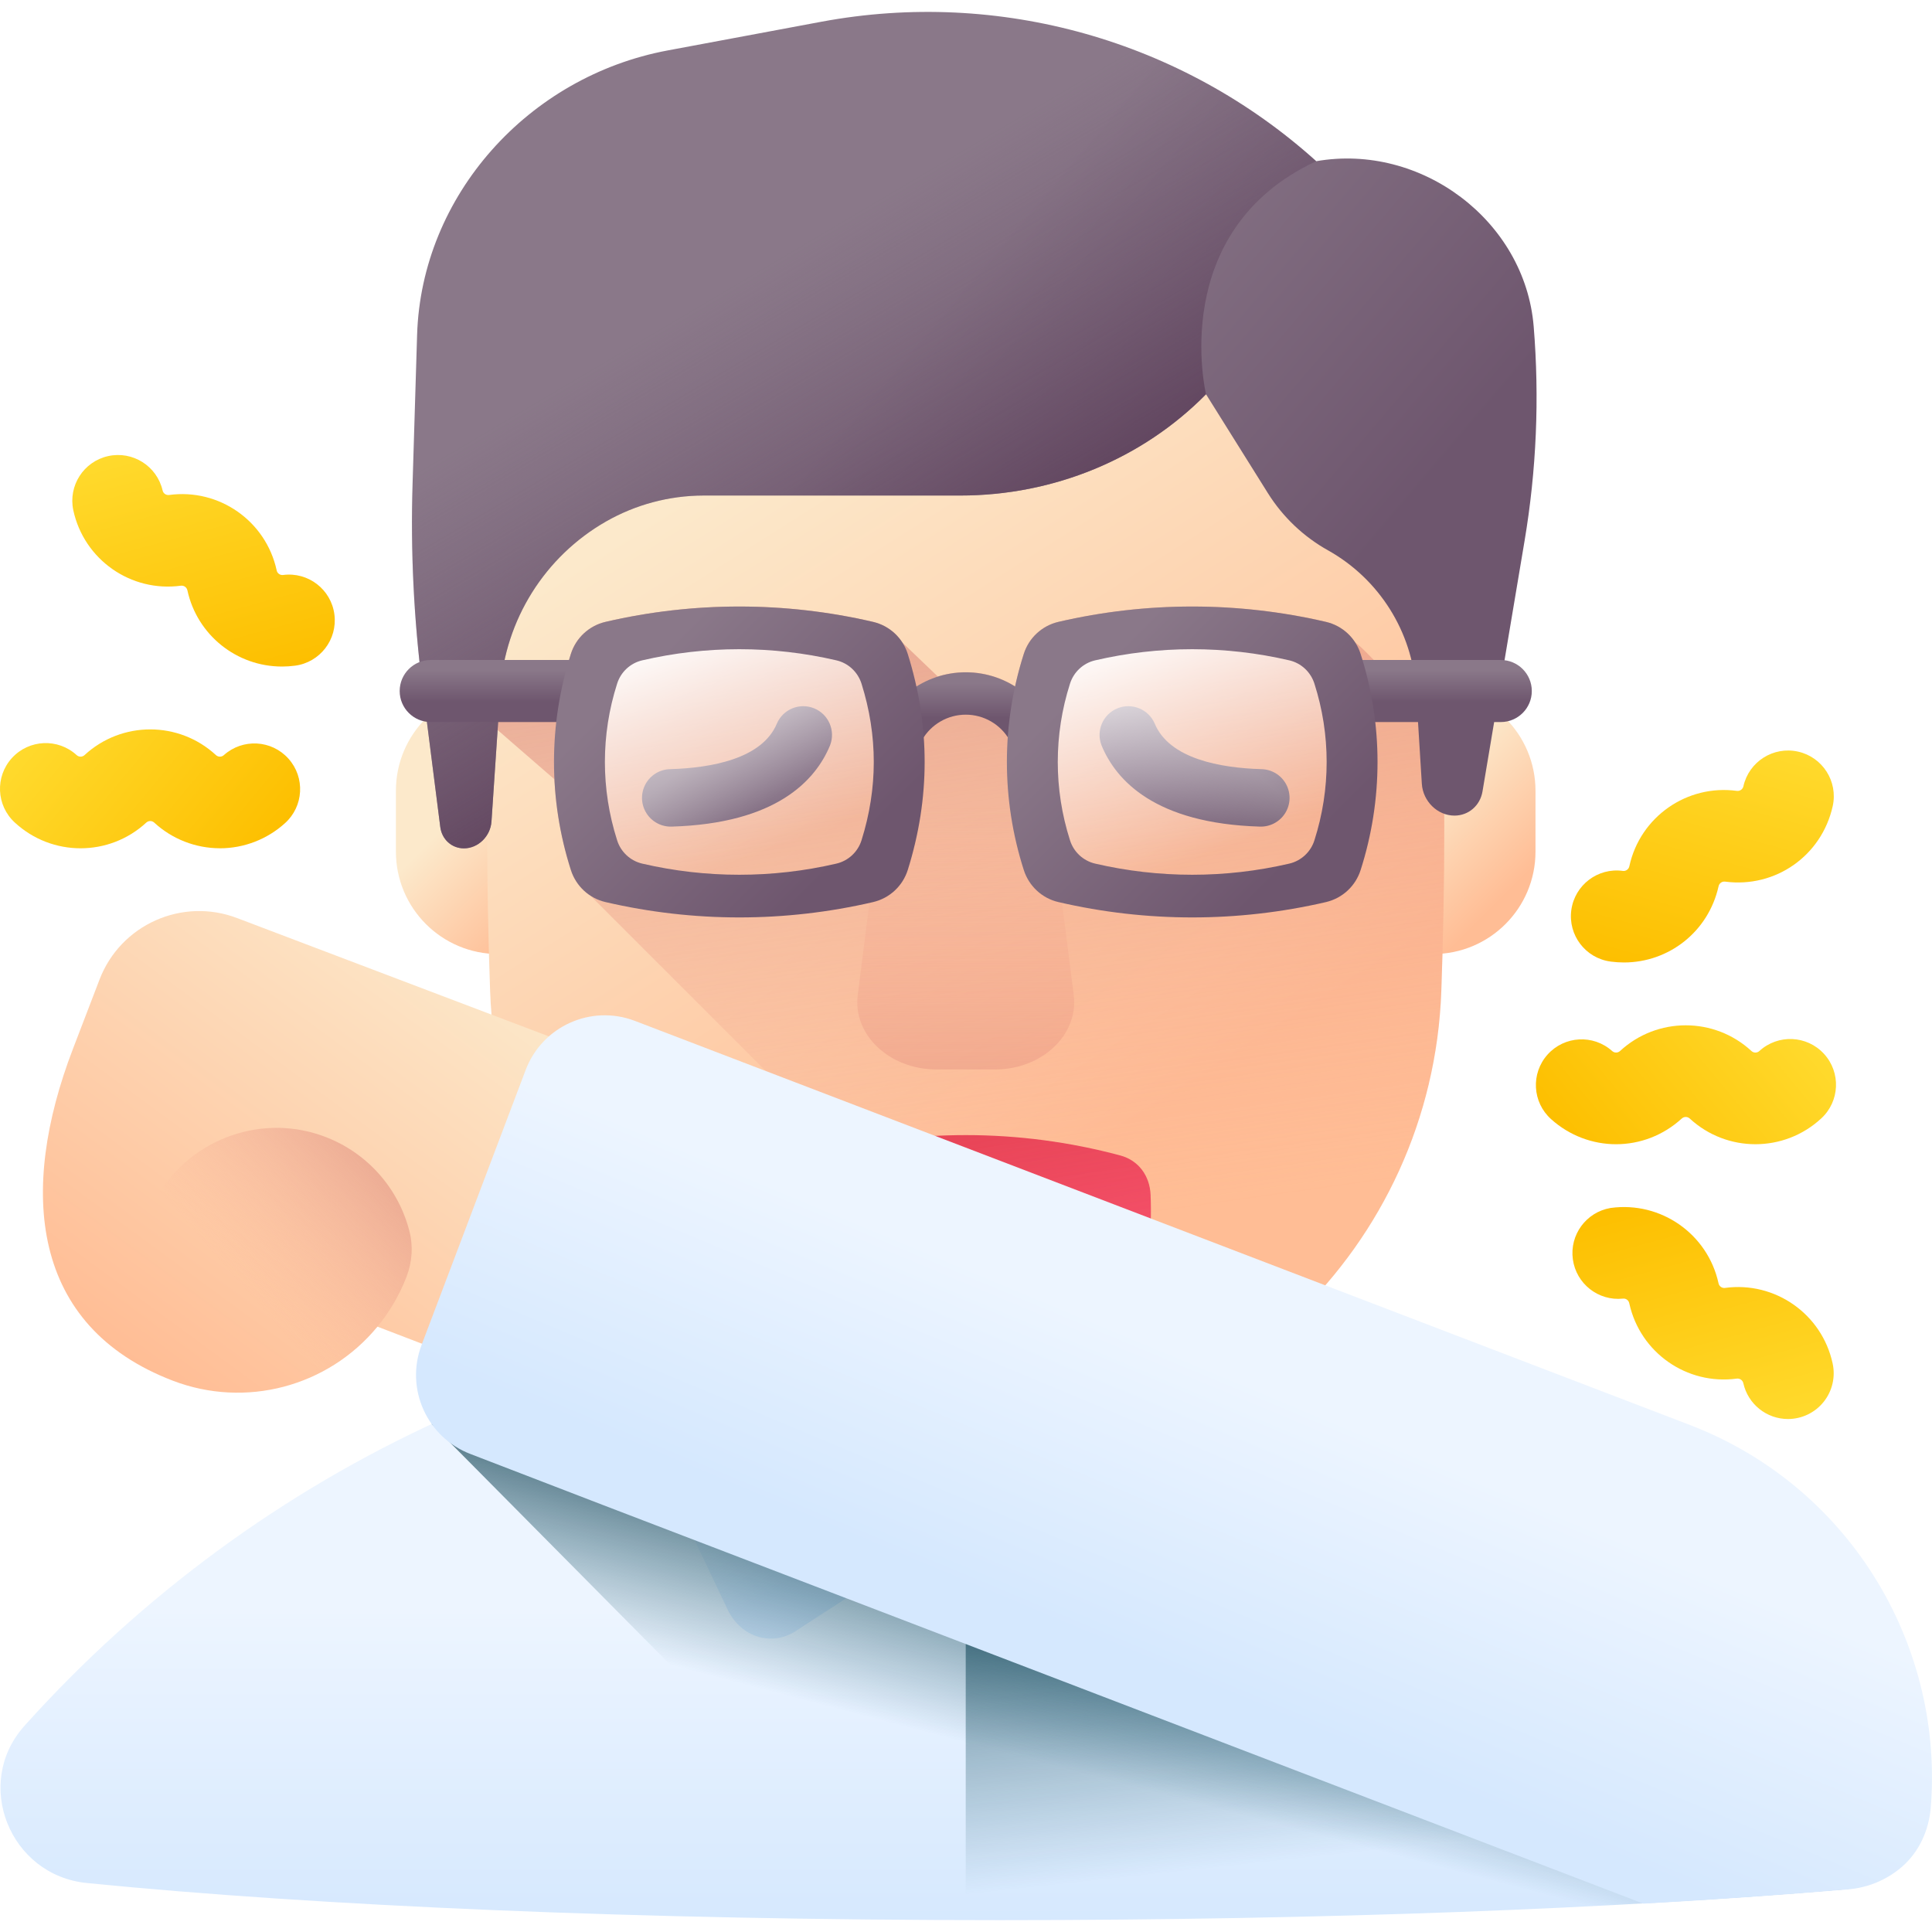
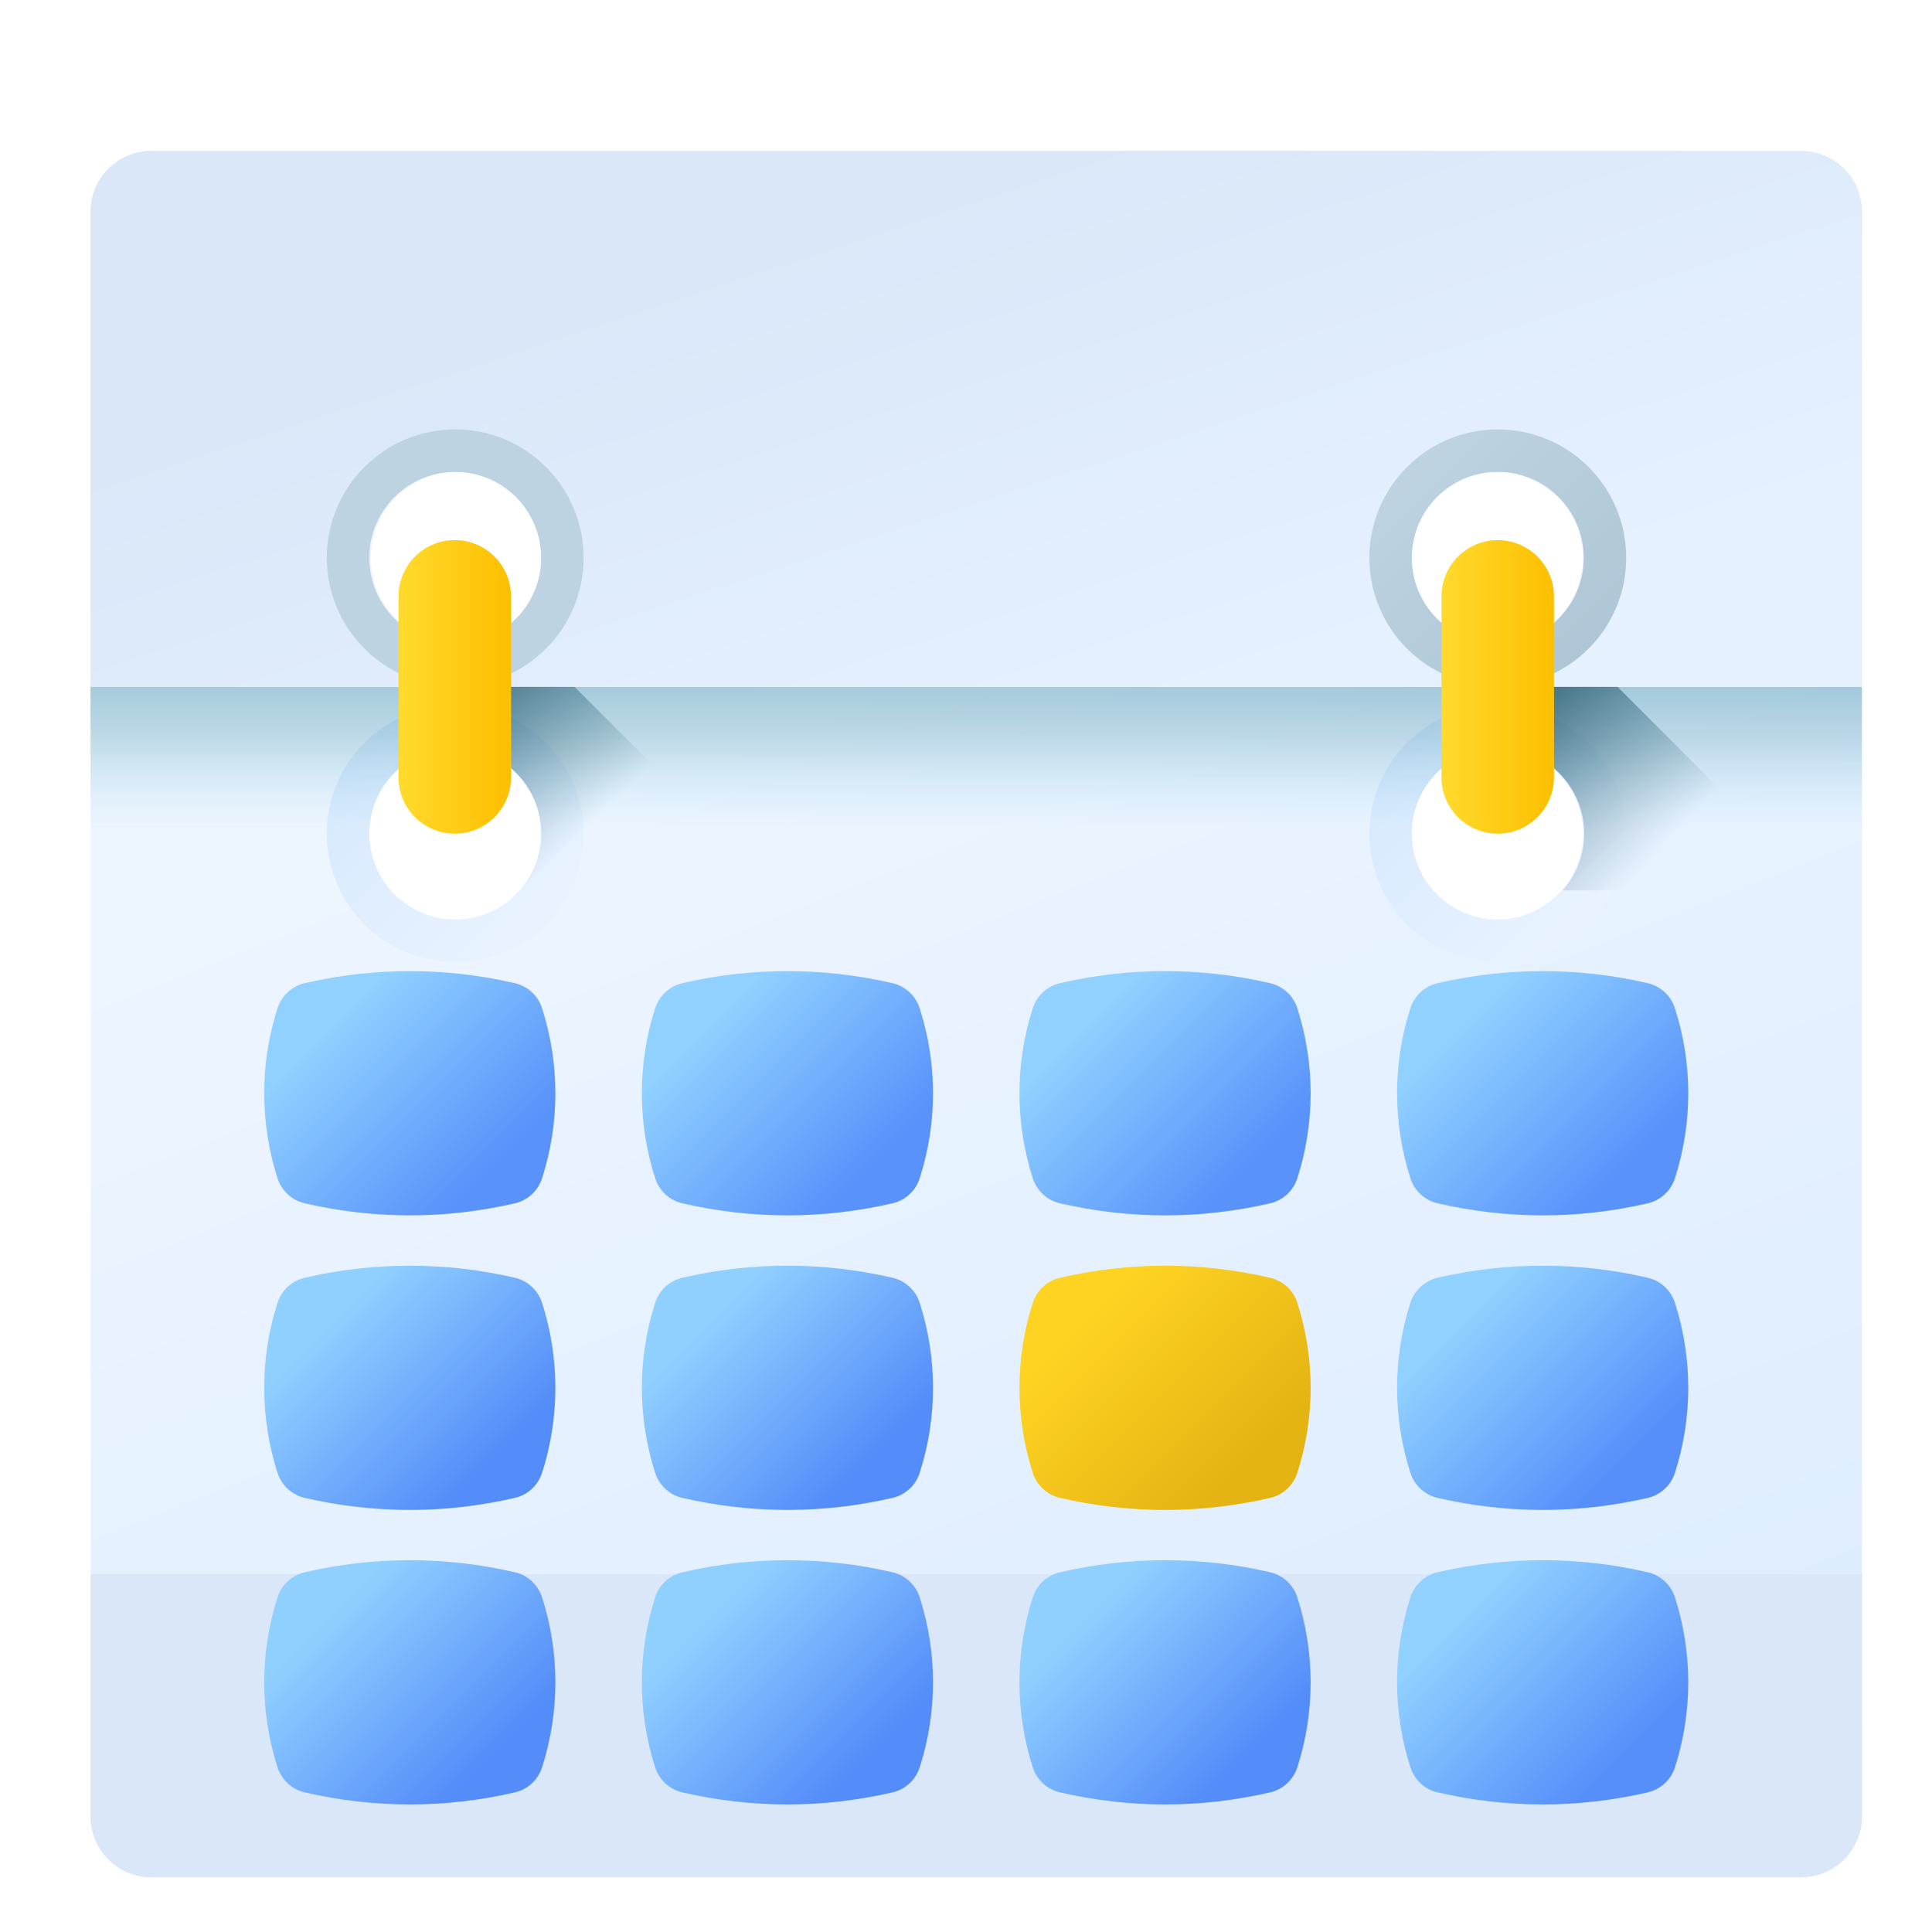
<svg xmlns="http://www.w3.org/2000/svg" width="64" height="64" fill="none" viewBox="0 0 64 64">
-   <path fill="url(#paint0_linear)" d="M63.166 57.356c1.723 1.939.495 5.01-2.09 5.232-7.402.635-17.204 1.019-27.957 1.019-11.902 0-22.639-.471-30.245-1.23-2.553-.254-3.778-3.303-2.06-5.21l.038-.043c7.644-8.492 18.725-13.831 31.052-13.831 12.194 0 23.16 5.218 30.798 13.549.156.17.311.341.464.514z" />
-   <path fill="url(#paint1_linear)" d="M62.703 56.84c-7.62-8.31-18.552-13.522-30.712-13.547v20.312l1.13.001c10.752 0 20.553-.384 27.956-1.019 2.584-.221 3.813-3.293 2.09-5.232a41.923 41.923 0 00-.464-.514z" />
-   <path fill="url(#paint2_linear)" d="M31.99 50.441c2.912 0 5.272-1.462 5.272-3.267s-2.36-3.268-5.271-3.268-5.271 1.463-5.271 3.268c0 1.805 2.36 3.267 5.27 3.267z" />
-   <path fill="url(#paint3_linear)" d="M20.523 42.647v2.46c0 .452.1.897.29 1.296l3.293 6.92c.43.904 1.448 1.228 2.242.714l5.643-3.66-11.468-7.73z" />
-   <path fill="url(#paint4_linear)" d="M43.458 42.647v2.46c0 .452-.1.897-.29 1.296l-3.293 6.92c-.43.904-1.448 1.228-2.242.714l-5.643-3.66 11.468-7.73z" />
-   <path fill="url(#paint5_linear)" d="M16.507 31.604a3.392 3.392 0 01-3.392-3.392v-2.017a3.392 3.392 0 116.784 0v2.017a3.392 3.392 0 01-3.392 3.392z" />
-   <path fill="url(#paint6_linear)" d="M47.473 31.604a3.392 3.392 0 01-3.392-3.392v-2.017a3.392 3.392 0 116.784 0v2.017a3.392 3.392 0 01-3.392 3.392z" />
-   <path fill="url(#paint7_linear)" d="M31.99 48.01c8.476 0 15.449-6.702 15.755-15.172.131-3.632.131-7.266 0-10.897-.306-8.47-7.279-15.171-15.754-15.171-8.476 0-15.449 6.7-15.755 15.17a150.902 150.902 0 000 10.898c.306 8.47 7.279 15.171 15.755 15.171z" />
-   <path fill="url(#paint8_linear)" d="M38.115 39.583c-.026-.636-.402-1.144-.998-1.305a19.759 19.759 0 00-10.252 0c-.596.161-.973.67-.999 1.305-.1 2.46.488 4.48 1.575 6.134.22.336.627.583 1.073.658 2.336.391 4.618.391 6.953 0 .447-.075.853-.322 1.074-.658 1.087-1.655 1.674-3.674 1.574-6.134z" />
-   <path fill="url(#paint9_linear)" d="M36.29 43.774c.237.364.068.941-.289.983-1.02.119-2.371.19-3.854.19-1.64 0-3.12-.088-4.169-.23-.352-.048-.52-.62-.284-.978a.14.14 0 01.005-.008c1.054-1.594 2.582-2.596 4.28-2.596 1.682 0 3.194.98 4.247 2.543l.063.096z" />
-   <path fill="url(#paint10_linear)" d="M45.51 21.863c-.045-.038-.428-.457-.618-.579a1.575 1.575 0 00-.971-.684 19.568 19.568 0 00-8.859 0 1.581 1.581 0 00-1.152 1.07 12.56 12.56 0 00-.283 1.07 3.06 3.06 0 00-2.56-.329l-1.177-1.127a1.576 1.576 0 00-.972-.684 19.568 19.568 0 00-8.858 0 1.581 1.581 0 00-1.153 1.07c-.02.064-.037.129-.056.193h-2.612l-.003.076v.014a141.484 141.484 0 00-.057 1.962v.003l2.186 1.897c.05 1.002.23 2.002.542 2.998.113.36.348.663.655.86l17.5 17.5c6.028-2.046 10.44-7.638 10.683-14.337.13-3.631.13-7.266 0-10.897l-.004-.076h-2.23z" />
-   <path fill="url(#paint11_linear)" d="M32.963 35.426h-1.944c-1.558 0-2.772-1.149-2.605-2.465l1.016-8.031h5.121l1.017 8.03c.167 1.317-1.047 2.466-2.605 2.466z" />
-   <path fill="url(#paint12_linear)" d="M16.281 27.213l.292-4.355a6.989 6.989 0 013.5-5.582 6.538 6.538 0 013.223-.861h8.517c3.095 0 6.034-1.218 8.138-3.355l2.052 3.28A5.535 5.535 0 0044 18.235a5.724 5.724 0 012.908 4.624l.192 3.105c.036.58.52 1.054 1.08 1.054.468 0 .852-.332.93-.802l1.392-8.292a28.7 28.7 0 00.303-7.113c-.29-3.504-3.73-6.079-7.204-5.471A19.221 19.221 0 0027.21.72l-5.093.951c-4.616.862-8.157 4.802-8.3 9.422l-.15 4.926c-.07 2.229.04 4.489.33 6.76l.588 4.617c.053.412.38.707.783.707.471 0 .88-.4.913-.89z" />
-   <path fill="url(#paint13_linear)" d="M43.602 5.34A19.222 19.222 0 0027.21.72l-5.093.951c-4.616.862-8.157 4.802-8.3 9.422l-.15 4.926c-.07 2.229.04 4.489.33 6.76l.588 4.617c.053.412.38.707.783.707.471 0 .88-.4.913-.89l.292-4.355a6.989 6.989 0 013.5-5.582 6.538 6.538 0 013.223-.861h8.517c3.095 0 6.034-1.218 8.138-3.355 0 0-1.306-5.41 3.651-7.72z" />
-   <path fill="url(#paint14_linear)" d="M19.434 23.919h-5.166a1.028 1.028 0 110-2.056h5.166v2.056z" />
-   <path fill="url(#paint15_linear)" d="M44.549 23.919h5.166a1.028 1.028 0 100-2.056h-5.166v2.056z" />
-   <path fill="url(#paint16_linear)" d="M30.544 24.512a1.67 1.67 0 012.896 0h1.515a3.08 3.08 0 00-5.927 0h1.516z" />
-   <path fill="url(#paint17_linear)" d="M27.5 24.683a.127.127 0 01-.003.007c-.484 1.17-1.785 2.587-5.238 2.692a.952.952 0 11-.058-1.903c1.345-.04 3.05-.336 3.536-1.515a.952.952 0 011.762.72z" />
-   <path fill="url(#paint18_linear)" d="M36.487 24.683l.002.007c.483 1.17 1.784 2.587 5.238 2.692a.952.952 0 10.058-1.903c-1.345-.04-3.05-.336-3.536-1.515a.952.952 0 00-1.762.72z" />
-   <path fill="url(#paint19_linear)" d="M29.266 28.297a1.353 1.353 0 01-.986.916c-2.517.58-5.062.58-7.579 0a1.353 1.353 0 01-.986-.916 10.029 10.029 0 010-6.11c.144-.46.518-.809.986-.917 2.517-.579 5.062-.579 7.579 0 .468.108.842.458.986.916.635 2.03.635 4.081 0 6.111z" />
-   <path fill="url(#paint20_linear)" d="M30.073 21.67a1.581 1.581 0 00-1.153-1.07 19.568 19.568 0 00-8.859 0 1.581 1.581 0 00-1.152 1.07 11.722 11.722 0 000 7.143c.168.536.605.945 1.152 1.07a19.57 19.57 0 008.86 0 1.581 1.581 0 001.152-1.07c.743-2.372.743-4.77 0-7.143zm-1.533 6.162a1.147 1.147 0 01-.836.777 14.197 14.197 0 01-6.427 0 1.147 1.147 0 01-.835-.777 8.504 8.504 0 010-5.181c.121-.39.439-.686.835-.777a14.2 14.2 0 016.427 0c.397.091.714.388.836.777.54 1.721.54 3.46 0 5.181z" />
-   <path fill="url(#paint21_linear)" d="M44.269 28.297a1.352 1.352 0 01-.986.916c-2.517.58-5.063.58-7.58 0a1.353 1.353 0 01-.985-.916 10.028 10.028 0 010-6.11c.143-.46.518-.809.986-.917 2.516-.579 5.062-.579 7.578 0 .469.108.843.458.987.916.635 2.03.635 4.081 0 6.111z" />
-   <path fill="url(#paint22_linear)" d="M45.075 21.67a1.581 1.581 0 00-1.152-1.07 19.568 19.568 0 00-8.859 0 1.581 1.581 0 00-1.152 1.07 11.722 11.722 0 000 7.143c.168.536.605.945 1.152 1.07a19.57 19.57 0 008.859 0 1.581 1.581 0 001.152-1.07 11.72 11.72 0 000-7.143zm-1.532 6.162a1.147 1.147 0 01-.836.777 14.197 14.197 0 01-6.426 0 1.147 1.147 0 01-.837-.777 8.505 8.505 0 010-5.181c.122-.39.44-.686.837-.777a14.2 14.2 0 016.426 0c.397.091.714.388.836.777a8.505 8.505 0 010 5.181z" />
-   <path fill="url(#paint23_linear)" d="M22.473 35.96L7.862 30.415a3.534 3.534 0 00-4.565 2.034l-.882 2.3C.61 39.456 1.016 43.932 5.724 45.737a5.998 5.998 0 006.779-1.79l6.021 2.309 3.949-10.296z" />
-   <path fill="url(#paint24_linear)" d="M13.47 42.286c.187-.488.22-1.023.086-1.528a4.55 4.55 0 00-3.106-3.208c-2.142-.643-4.477.404-5.424 2.43a4.557 4.557 0 002.35 6.135 5.998 5.998 0 006.094-3.829z" />
-   <path fill="url(#paint25_linear)" d="M61.075 62.588c-7.402.634-17.204 1.018-27.956 1.018-.853 0-1.701-.002-2.541-.006L14.3 47.173c5.375-2.519 11.273-3.88 17.602-3.88 12.195 0 23.16 5.218 30.799 13.548.156.17.31.342.464.514 1.722 1.94.494 5.011-2.09 5.233z" />
-   <path fill="url(#paint26_linear)" d="M55.99 47.208L21.023 33.815a2.8 2.8 0 00-3.61 1.63l-3.45 9.114a2.8 2.8 0 001.63 3.61l4.389 1.69L54.438 63.06c2.426-.136 4.694-.294 6.773-.472a3.112 3.112 0 001.802-.755c.567-.496.887-1.215.947-1.966.033-.411.045-.822.037-1.23-.094-4.92-3.109-9.542-8.007-11.429z" />
-   <path fill="url(#paint27_linear)" d="M7.285 28.1a3.215 3.215 0 01-2.176-.85l-.003-.003a.194.194 0 00-.26.002 3.208 3.208 0 01-4.354 0 1.515 1.515 0 112.046-2.236.193.193 0 00.263 0 3.208 3.208 0 014.352 0l.003.003a.194.194 0 00.26-.002 1.515 1.515 0 112.022 2.257 3.216 3.216 0 01-2.153.83z" />
-   <path fill="url(#paint28_linear)" d="M9.345 22.08a3.206 3.206 0 01-3.136-2.519l-.002-.008a.195.195 0 00-.215-.151 3.206 3.206 0 01-3.564-2.5 1.515 1.515 0 012.958-.656c.022.1.114.163.215.151a3.206 3.206 0 013.563 2.492l.001.008a.194.194 0 00.215.15 1.515 1.515 0 11.39 3.005 3.309 3.309 0 01-.425.028z" />
-   <path fill="url(#paint29_linear)" d="M53.535 37.904c.778 0 1.556-.284 2.176-.852l.003-.002a.194.194 0 01.26.002 3.208 3.208 0 004.354 0 1.515 1.515 0 10-2.046-2.236.193.193 0 01-.263 0 3.208 3.208 0 00-4.355.002.194.194 0 01-.26-.002 1.515 1.515 0 10-2.021 2.258c.616.553 1.384.83 2.152.83z" />
-   <path fill="url(#paint30_linear)" d="M53.794 31.883c1.493 0 2.8-1.023 3.135-2.52l.002-.008a.195.195 0 01.215-.15c1.67.218 3.2-.858 3.565-2.5a1.515 1.515 0 00-2.959-.656.195.195 0 01-.215.15 3.206 3.206 0 00-3.562 2.492l-.002.008a.193.193 0 01-.214.151 1.515 1.515 0 00-.412 3.002l.02.003c.144.018.286.028.427.028z" />
-   <path fill="url(#paint31_linear)" d="M59.228 47.007a1.516 1.516 0 001.48-1.843 3.207 3.207 0 00-3.564-2.5.194.194 0 01-.217-.16 3.209 3.209 0 00-3.562-2.49l-.019.003a1.516 1.516 0 00.412 3.002c.101-.014.191.053.213.15l.002.009a3.206 3.206 0 003.562 2.49c.1-.011.193.053.215.152a1.516 1.516 0 001.478 1.187z" />
+   <path fill="url(#paint0_linear)" d="M59.664 5H5.014A2.015 2.015 0 003 7.015V60.17c0 1.113.902 2.015 2.015 2.015h54.65a2.015 2.015 0 002.014-2.015V7.015A2.015 2.015 0 0059.664 5zm-7.978 24.55a2.838 2.838 0 01-2.088.913 2.838 2.838 0 01-2.088-.913 2.847 2.847 0 114.177 0zm-39.453-1.935a2.847 2.847 0 115.695 0 2.847 2.847 0 01-5.695 0zm40.212-9.135a2.847 2.847 0 11-5.695 0 2.847 2.847 0 015.695 0zm-37.364-2.848a2.848 2.848 0 110 5.695 2.848 2.848 0 010-5.695z" />
+   <path fill="url(#paint1_linear)" d="M15.08 23.361a4.254 4.254 0 100 8.509 4.254 4.254 0 000-8.509zm0 7.102a2.847 2.847 0 110-5.695 2.847 2.847 0 010 5.695z" />
+   <path fill="url(#paint2_linear)" d="M49.616 23.361a4.254 4.254 0 100 8.509 4.254 4.254 0 000-8.509zm0 7.102a2.847 2.847 0 110-5.695 2.847 2.847 0 010 5.695z" />
+   <path fill="url(#paint3_linear)" d="M61.679 22.754v6.796h-9.993a2.847 2.847 0 10-4.177 0H17.17a2.848 2.848 0 10-4.177 0H3v-6.796h58.679z" />
+   <path fill="url(#paint4_linear)" d="M17.217 29.497a2.83 2.83 0 00.712-1.883c0-.868-.389-1.646-1.002-2.167v-4.8l2.106 2.106 6.744 6.744h-8.56z" />
+   <path fill="url(#paint5_linear)" d="M51.767 29.497a2.83 2.83 0 00.712-1.883c0-.868-.39-1.646-1.002-2.167v-4.8l2.106 2.106 6.744 6.744h-8.56z" />
+   <path fill="url(#paint6_linear)" d="M59.664 5H5.014A2.015 2.015 0 003 7.015v15.739h58.679V7.014A2.015 2.015 0 0059.664 5zM15.081 21.327a2.847 2.847 0 110-5.695 2.847 2.847 0 010 5.695zm34.517 0a2.847 2.847 0 110-5.695 2.847 2.847 0 010 5.695z" />
+   <path fill="#BED3E1" d="M15.08 14.225a4.254 4.254 0 10-.001 8.508 4.254 4.254 0 000-8.508zm0 7.102a2.847 2.847 0 110-5.695 2.847 2.847 0 010 5.695z" />
+   <path fill="url(#paint7_linear)" d="M49.616 14.225a4.254 4.254 0 100 8.508 4.254 4.254 0 000-8.508zm0 7.102a2.847 2.847 0 110-5.695 2.847 2.847 0 010 5.695z" />
+   <path fill="url(#paint8_linear)" d="M15.064 27.616a1.862 1.862 0 01-1.862-1.862v-6a1.862 1.862 0 113.725 0v6a1.862 1.862 0 01-1.863 1.862z" />
+   <path fill="url(#paint9_linear)" d="M49.614 27.616a1.862 1.862 0 01-1.862-1.862v-6a1.862 1.862 0 113.724 0v6a1.862 1.862 0 01-1.862 1.862z" />
+   <path fill="#D9E7F8" d="M3 52.145v8.026c0 1.112.902 2.014 2.015 2.014h54.65a2.015 2.015 0 002.014-2.014v-8.026H3z" />
+   <path fill="url(#paint10_linear)" d="M17.96 33.41a1.242 1.242 0 00-.906-.841 15.372 15.372 0 00-6.959 0c-.43.099-.773.42-.905.84a9.209 9.209 0 000 5.612c.132.421.475.742.905.841 2.311.532 4.648.532 6.96 0 .43-.099.773-.42.905-.84a9.209 9.209 0 000-5.612z" />
+   <path fill="url(#paint11_linear)" d="M30.47 33.41a1.242 1.242 0 00-.906-.841 15.372 15.372 0 00-6.96 0c-.43.099-.773.42-.904.84a9.209 9.209 0 000 5.612c.131.421.475.742.905.841 2.31.532 4.648.532 6.96 0 .43-.099.773-.42.905-.84a9.21 9.21 0 000-5.612z" />
+   <path fill="url(#paint12_linear)" d="M42.98 33.41a1.242 1.242 0 00-.906-.841 15.372 15.372 0 00-6.96 0c-.43.099-.773.42-.905.84a9.209 9.209 0 000 5.612c.132.421.476.742.906.841 2.31.532 4.648.532 6.959 0 .43-.099.773-.42.905-.84a9.209 9.209 0 000-5.612z" />
+   <path fill="url(#paint13_linear)" d="M55.488 33.41a1.242 1.242 0 00-.905-.841 15.372 15.372 0 00-6.96 0c-.43.099-.773.42-.905.84a9.209 9.209 0 000 5.612c.132.421.475.742.905.841 2.311.532 4.649.532 6.96 0 .43-.099.773-.42.905-.84a9.208 9.208 0 000-5.612z" />
+   <path fill="url(#paint14_linear)" d="M17.96 43.168a1.242 1.242 0 00-.906-.841 15.375 15.375 0 00-6.959 0c-.43.099-.773.42-.905.84a9.209 9.209 0 000 5.612c.132.421.475.742.905.841 2.311.532 4.648.532 6.96 0 .43-.099.773-.42.905-.841a9.209 9.209 0 000-5.611z" />
+   <path fill="url(#paint15_linear)" d="M30.47 43.168a1.242 1.242 0 00-.906-.841 15.375 15.375 0 00-6.96 0c-.43.099-.773.42-.904.84a9.209 9.209 0 000 5.612c.131.421.475.742.905.841 2.31.532 4.648.532 6.96 0 .43-.099.773-.42.905-.841a9.21 9.21 0 000-5.611z" />
+   <path fill="url(#paint16_linear)" d="M42.98 43.168a1.242 1.242 0 00-.906-.841 15.375 15.375 0 00-6.96 0c-.43.099-.773.42-.905.84a9.209 9.209 0 000 5.612c.132.421.476.742.906.841 2.31.532 4.648.532 6.959 0 .43-.099.773-.42.905-.841a9.209 9.209 0 000-5.611z" />
+   <path fill="url(#paint17_linear)" d="M55.488 43.168a1.242 1.242 0 00-.905-.841 15.375 15.375 0 00-6.96 0c-.43.099-.773.42-.905.84a9.209 9.209 0 000 5.612c.132.421.475.742.905.841 2.311.532 4.649.532 6.96 0 .43-.099.773-.42.905-.841a9.208 9.208 0 000-5.611z" />
+   <path fill="url(#paint18_linear)" d="M17.96 52.924a1.242 1.242 0 00-.906-.841 15.375 15.375 0 00-6.959 0c-.43.099-.773.42-.905.84a9.209 9.209 0 000 5.612c.132.421.475.742.905.84 2.311.533 4.648.533 6.96 0 .43-.098.773-.42.905-.84a9.209 9.209 0 000-5.611z" />
+   <path fill="url(#paint19_linear)" d="M30.47 52.924a1.242 1.242 0 00-.906-.841 15.375 15.375 0 00-6.96 0c-.43.099-.773.42-.904.84a9.209 9.209 0 000 5.612c.131.421.475.742.905.84 2.31.533 4.648.533 6.96 0 .43-.098.773-.42.905-.84a9.21 9.21 0 000-5.611z" />
+   <path fill="url(#paint20_linear)" d="M42.98 52.924a1.242 1.242 0 00-.906-.841 15.375 15.375 0 00-6.96 0c-.43.099-.773.42-.905.84a9.209 9.209 0 000 5.612c.132.421.476.742.906.84 2.31.533 4.648.533 6.959 0 .43-.098.773-.42.905-.84a9.209 9.209 0 000-5.611z" />
+   <path fill="url(#paint21_linear)" d="M55.488 52.924a1.242 1.242 0 00-.905-.841 15.375 15.375 0 00-6.96 0c-.43.099-.773.42-.905.84a9.209 9.209 0 000 5.612c.132.421.475.742.905.84 2.311.533 4.649.533 6.96 0 .43-.098.773-.42.905-.84a9.208 9.208 0 000-5.611z" />
  <defs>
-     <linearGradient id="paint0_linear" x1="31.991" x2="31.991" y1="53.222" y2="63.971" gradientUnits="userSpaceOnUse">
+     <linearGradient id="paint0_linear" x1="27.852" x2="51.798" y1="22.239" y2="82.822" gradientUnits="userSpaceOnUse">
      <stop stop-color="#EDF5FF" />
      <stop offset="1" stop-color="#D5E8FE" />
    </linearGradient>
-     <linearGradient id="paint1_linear" x1="47.938" x2="46.302" y1="61.053" y2="45.922" gradientUnits="userSpaceOnUse">
+     <linearGradient id="paint1_linear" x1="19.185" x2="11.544" y1="31.721" y2="24.08" gradientUnits="userSpaceOnUse">
+       <stop stop-color="#EDF5FF" />
+       <stop offset="1" stop-color="#D5E8FE" />
+     </linearGradient>
+     <linearGradient id="paint2_linear" x1="53.721" x2="46.08" y1="31.721" y2="24.08" gradientUnits="userSpaceOnUse">
+       <stop stop-color="#EDF5FF" />
+       <stop offset="1" stop-color="#D5E8FE" />
+     </linearGradient>
+     <linearGradient id="paint3_linear" x1="32.339" x2="32.339" y1="27.495" y2="16.428" gradientUnits="userSpaceOnUse">
+       <stop stop-color="#84D5F1" stop-opacity="0" />
+       <stop offset=".271" stop-color="#4590AA" stop-opacity=".271" />
+       <stop offset=".597" stop-color="#4595AF" stop-opacity=".597" />
+       <stop offset=".951" stop-color="#519EB9" stop-opacity=".951" />
+       <stop offset="1" stop-color="#6BABC0" />
+     </linearGradient>
+     <linearGradient id="paint4_linear" x1="19.454" x2="12.243" y1="27.41" y2="20.047" gradientUnits="userSpaceOnUse">
      <stop stop-color="#07485E" stop-opacity="0" />
      <stop offset=".271" stop-color="#074459" stop-opacity=".271" />
      <stop offset=".597" stop-color="#05394A" stop-opacity=".597" />
      <stop offset=".951" stop-color="#032632" stop-opacity=".951" />
      <stop offset="1" stop-color="#03232E" />
    </linearGradient>
-     <linearGradient id="paint2_linear" x1="31.991" x2="31.991" y1="45.67" y2="49.206" gradientUnits="userSpaceOnUse">
-       <stop stop-color="#FCE9CB" />
-       <stop offset="1" stop-color="#FFBD95" />
-     </linearGradient>
-     <linearGradient id="paint3_linear" x1="25.346" x2="27.772" y1="47.409" y2="51.404" gradientUnits="userSpaceOnUse">
-       <stop stop-color="#EDF5FF" />
-       <stop offset="1" stop-color="#D5E8FE" />
-     </linearGradient>
-     <linearGradient id="paint4_linear" x1="37.616" x2="42.2" y1="46.416" y2="50.52" gradientUnits="userSpaceOnUse">
-       <stop stop-color="#EDF5FF" />
-       <stop offset="1" stop-color="#D5E8FE" />
-     </linearGradient>
-     <linearGradient id="paint5_linear" x1="15.7" x2="18.928" y1="26.396" y2="29.624" gradientUnits="userSpaceOnUse">
-       <stop stop-color="#FCE9CB" />
-       <stop offset="1" stop-color="#FFBD95" />
-     </linearGradient>
-     <linearGradient id="paint6_linear" x1="46.666" x2="49.894" y1="26.396" y2="29.624" gradientUnits="userSpaceOnUse">
-       <stop stop-color="#FCE9CB" />
-       <stop offset="1" stop-color="#FFBD95" />
-     </linearGradient>
-     <linearGradient id="paint7_linear" x1="24.363" x2="38.053" y1="15.343" y2="36.963" gradientUnits="userSpaceOnUse">
-       <stop stop-color="#FCE9CB" />
-       <stop offset="1" stop-color="#FFBD95" />
-     </linearGradient>
-     <linearGradient id="paint8_linear" x1="33.226" x2="31.25" y1="45.571" y2="37.46" gradientUnits="userSpaceOnUse">
-       <stop stop-color="#FF637B" />
-       <stop offset="1" stop-color="#E63950" />
-     </linearGradient>
-     <linearGradient id="paint9_linear" x1="31.992" x2="31.992" y1="41.566" y2="45.065" gradientUnits="userSpaceOnUse">
-       <stop stop-color="#FF9690" />
-       <stop offset="1" stop-color="#F9545B" />
-     </linearGradient>
-     <linearGradient id="paint10_linear" x1="34.475" x2="29.809" y1="40.738" y2="7.631" gradientUnits="userSpaceOnUse">
-       <stop stop-color="#FAA68E" stop-opacity="0" />
-       <stop offset="1" stop-color="#C9766E" />
-     </linearGradient>
-     <linearGradient id="paint11_linear" x1="31.991" x2="31.991" y1="26.73" y2="46.889" gradientUnits="userSpaceOnUse">
-       <stop stop-color="#FAA68E" stop-opacity="0" />
-       <stop offset="1" stop-color="#C9766E" />
-     </linearGradient>
-     <linearGradient id="paint12_linear" x1="27.867" x2="40.14" y1="14.015" y2="24.463" gradientUnits="userSpaceOnUse">
-       <stop stop-color="#8A7889" />
-       <stop offset="1" stop-color="#6E566E" />
-     </linearGradient>
-     <linearGradient id="paint13_linear" x1="24.788" x2="31.963" y1="9.147" y2="21.295" gradientUnits="userSpaceOnUse">
-       <stop stop-color="#6E566E" stop-opacity="0" />
-       <stop offset=".294" stop-color="#674D66" stop-opacity=".294" />
-       <stop offset="1" stop-color="#593B56" />
-     </linearGradient>
-     <linearGradient id="paint14_linear" x1="16.337" x2="16.337" y1="22.2" y2="23.249" gradientUnits="userSpaceOnUse">
-       <stop stop-color="#8A7889" />
-       <stop offset="1" stop-color="#6E566E" />
-     </linearGradient>
-     <linearGradient id="paint15_linear" x1="47.646" x2="47.646" y1="22.2" y2="23.249" gradientUnits="userSpaceOnUse">
-       <stop stop-color="#8A7889" />
-       <stop offset="1" stop-color="#6E566E" />
-     </linearGradient>
-     <linearGradient id="paint16_linear" x1="31.992" x2="31.992" y1="22.635" y2="23.781" gradientUnits="userSpaceOnUse">
-       <stop stop-color="#8A7889" />
-       <stop offset="1" stop-color="#6E566E" />
-     </linearGradient>
-     <linearGradient id="paint17_linear" x1="23.746" x2="25.425" y1="24.531" y2="26.596" gradientUnits="userSpaceOnUse">
-       <stop stop-color="#8A7889" />
-       <stop offset="1" stop-color="#6E566E" />
-     </linearGradient>
-     <linearGradient id="paint18_linear" x1="40.24" x2="38.56" y1="24.527" y2="26.593" gradientUnits="userSpaceOnUse">
-       <stop stop-color="#8A7889" />
-       <stop offset="1" stop-color="#6E566E" />
-     </linearGradient>
-     <linearGradient id="paint19_linear" x1="25.552" x2="22.774" y1="28.107" y2="20.608" gradientUnits="userSpaceOnUse">
-       <stop stop-color="#fff" stop-opacity="0" />
-       <stop offset="1" stop-color="#fff" />
-     </linearGradient>
-     <linearGradient id="paint20_linear" x1="21.378" x2="27.796" y1="22.129" y2="28.547" gradientUnits="userSpaceOnUse">
-       <stop stop-color="#8A7889" />
-       <stop offset="1" stop-color="#6E566E" />
-     </linearGradient>
-     <linearGradient id="paint21_linear" x1="40.554" x2="37.777" y1="28.107" y2="20.608" gradientUnits="userSpaceOnUse">
-       <stop stop-color="#fff" stop-opacity="0" />
-       <stop offset="1" stop-color="#fff" />
-     </linearGradient>
-     <linearGradient id="paint22_linear" x1="36.381" x2="42.799" y1="22.129" y2="28.547" gradientUnits="userSpaceOnUse">
-       <stop stop-color="#8A7889" />
-       <stop offset="1" stop-color="#6E566E" />
-     </linearGradient>
-     <linearGradient id="paint23_linear" x1="16.535" x2="5.83" y1="31.603" y2="46.187" gradientUnits="userSpaceOnUse">
-       <stop stop-color="#FCE9CB" />
-       <stop offset="1" stop-color="#FFBD95" />
-     </linearGradient>
-     <linearGradient id="paint24_linear" x1="7.939" x2="16.064" y1="42.505" y2="35.398" gradientUnits="userSpaceOnUse">
-       <stop stop-color="#FAA68E" stop-opacity="0" />
-       <stop offset="1" stop-color="#C9766E" />
-     </linearGradient>
-     <linearGradient id="paint25_linear" x1="37.637" x2="39.818" y1="59.21" y2="50.895" gradientUnits="userSpaceOnUse">
+     <linearGradient id="paint5_linear" x1="54.912" x2="47.165" y1="28.232" y2="20.792" gradientUnits="userSpaceOnUse">
      <stop stop-color="#07485E" stop-opacity="0" />
      <stop offset=".271" stop-color="#074459" stop-opacity=".271" />
      <stop offset=".597" stop-color="#05394A" stop-opacity=".597" />
      <stop offset=".951" stop-color="#032632" stop-opacity=".951" />
      <stop offset="1" stop-color="#03232E" />
    </linearGradient>
-     <linearGradient id="paint26_linear" x1="41.532" x2="37.715" y1="45.833" y2="54.966" gradientUnits="userSpaceOnUse">
-       <stop stop-color="#EDF5FF" />
-       <stop offset="1" stop-color="#D5E8FE" />
+     <linearGradient id="paint6_linear" x1="29.669" x2="35.576" y1="6.574" y2="24.6" gradientUnits="userSpaceOnUse">
+       <stop stop-color="#D9E7F8" />
+       <stop offset="1" stop-color="#E6F1FF" />
    </linearGradient>
-     <linearGradient id="paint27_linear" x1="1.758" x2="8.195" y1="23.464" y2="28.8" gradientUnits="userSpaceOnUse">
+     <linearGradient id="paint7_linear" x1="53.721" x2="46.08" y1="22.584" y2="14.944" gradientUnits="userSpaceOnUse">
+       <stop stop-color="#ABC4D3" />
+       <stop offset="1" stop-color="#C0D4E2" />
+     </linearGradient>
+     <linearGradient id="paint8_linear" x1="13.202" x2="16.927" y1="22.754" y2="22.754" gradientUnits="userSpaceOnUse">
      <stop stop-color="#FFDA2D" />
      <stop offset="1" stop-color="#FDBF00" />
    </linearGradient>
-     <linearGradient id="paint28_linear" x1="5.643" x2="7.852" y1="14.512" y2="22.577" gradientUnits="userSpaceOnUse">
+     <linearGradient id="paint9_linear" x1="47.752" x2="51.476" y1="22.754" y2="22.754" gradientUnits="userSpaceOnUse">
      <stop stop-color="#FFDA2D" />
      <stop offset="1" stop-color="#FDBF00" />
    </linearGradient>
-     <linearGradient id="paint29_linear" x1="59.062" x2="52.624" y1="33.267" y2="38.603" gradientUnits="userSpaceOnUse">
-       <stop stop-color="#FFDA2D" />
-       <stop offset="1" stop-color="#FDBF00" />
+     <linearGradient id="paint10_linear" x1="11.129" x2="16.172" y1="33.77" y2="38.812" gradientUnits="userSpaceOnUse">
+       <stop stop-color="#90D1FF" />
+       <stop offset="1" stop-color="#5992FB" />
    </linearGradient>
-     <linearGradient id="paint30_linear" x1="57.489" x2="55.28" y1="24.308" y2="32.374" gradientUnits="userSpaceOnUse">
-       <stop stop-color="#FFDA2D" />
-       <stop offset="1" stop-color="#FDBF00" />
+     <linearGradient id="paint11_linear" x1="23.639" x2="28.681" y1="33.77" y2="38.812" gradientUnits="userSpaceOnUse">
+       <stop stop-color="#90D1FF" />
+       <stop offset="1" stop-color="#5992FB" />
    </linearGradient>
-     <linearGradient id="paint31_linear" x1="57.543" x2="55.334" y1="47.592" y2="39.527" gradientUnits="userSpaceOnUse">
-       <stop stop-color="#FFDA2D" />
-       <stop offset="1" stop-color="#FDBF00" />
+     <linearGradient id="paint12_linear" x1="36.149" x2="41.191" y1="33.77" y2="38.812" gradientUnits="userSpaceOnUse">
+       <stop stop-color="#90D1FF" />
+       <stop offset="1" stop-color="#5992FB" />
+     </linearGradient>
+     <linearGradient id="paint13_linear" x1="48.658" x2="53.7" y1="33.77" y2="38.812" gradientUnits="userSpaceOnUse">
+       <stop stop-color="#90D1FF" />
+       <stop offset="1" stop-color="#5992FB" />
+     </linearGradient>
+     <linearGradient id="paint14_linear" x1="11.129" x2="16.172" y1="43.528" y2="48.57" gradientUnits="userSpaceOnUse">
+       <stop stop-color="#90D0FF" />
+       <stop offset="1" stop-color="#548CF9" />
+     </linearGradient>
+     <linearGradient id="paint15_linear" x1="23.639" x2="28.681" y1="43.528" y2="48.57" gradientUnits="userSpaceOnUse">
+       <stop stop-color="#90D0FF" />
+       <stop offset="1" stop-color="#548CF9" />
+     </linearGradient>
+     <linearGradient id="paint16_linear" x1="36.149" x2="41.191" y1="43.528" y2="48.57" gradientUnits="userSpaceOnUse">
+       <stop stop-color="#FFD322" />
+       <stop offset="1" stop-color="#E4B413" />
+     </linearGradient>
+     <linearGradient id="paint17_linear" x1="48.658" x2="53.7" y1="43.528" y2="48.57" gradientUnits="userSpaceOnUse">
+       <stop stop-color="#90D1FF" />
+       <stop offset="1" stop-color="#568FFA" />
+     </linearGradient>
+     <linearGradient id="paint18_linear" x1="11.129" x2="16.172" y1="53.284" y2="58.326" gradientUnits="userSpaceOnUse">
+       <stop stop-color="#90D0FF" />
+       <stop offset="1" stop-color="#548CF9" />
+     </linearGradient>
+     <linearGradient id="paint19_linear" x1="23.639" x2="28.681" y1="53.284" y2="58.326" gradientUnits="userSpaceOnUse">
+       <stop stop-color="#90D0FF" />
+       <stop offset="1" stop-color="#548CF9" />
+     </linearGradient>
+     <linearGradient id="paint20_linear" x1="36.149" x2="41.191" y1="53.284" y2="58.326" gradientUnits="userSpaceOnUse">
+       <stop stop-color="#90D0FF" />
+       <stop offset="1" stop-color="#548CF9" />
+     </linearGradient>
+     <linearGradient id="paint21_linear" x1="48.658" x2="53.7" y1="53.284" y2="58.326" gradientUnits="userSpaceOnUse">
+       <stop stop-color="#90D1FF" />
+       <stop offset="1" stop-color="#568FFA" />
    </linearGradient>
  </defs>
</svg>
